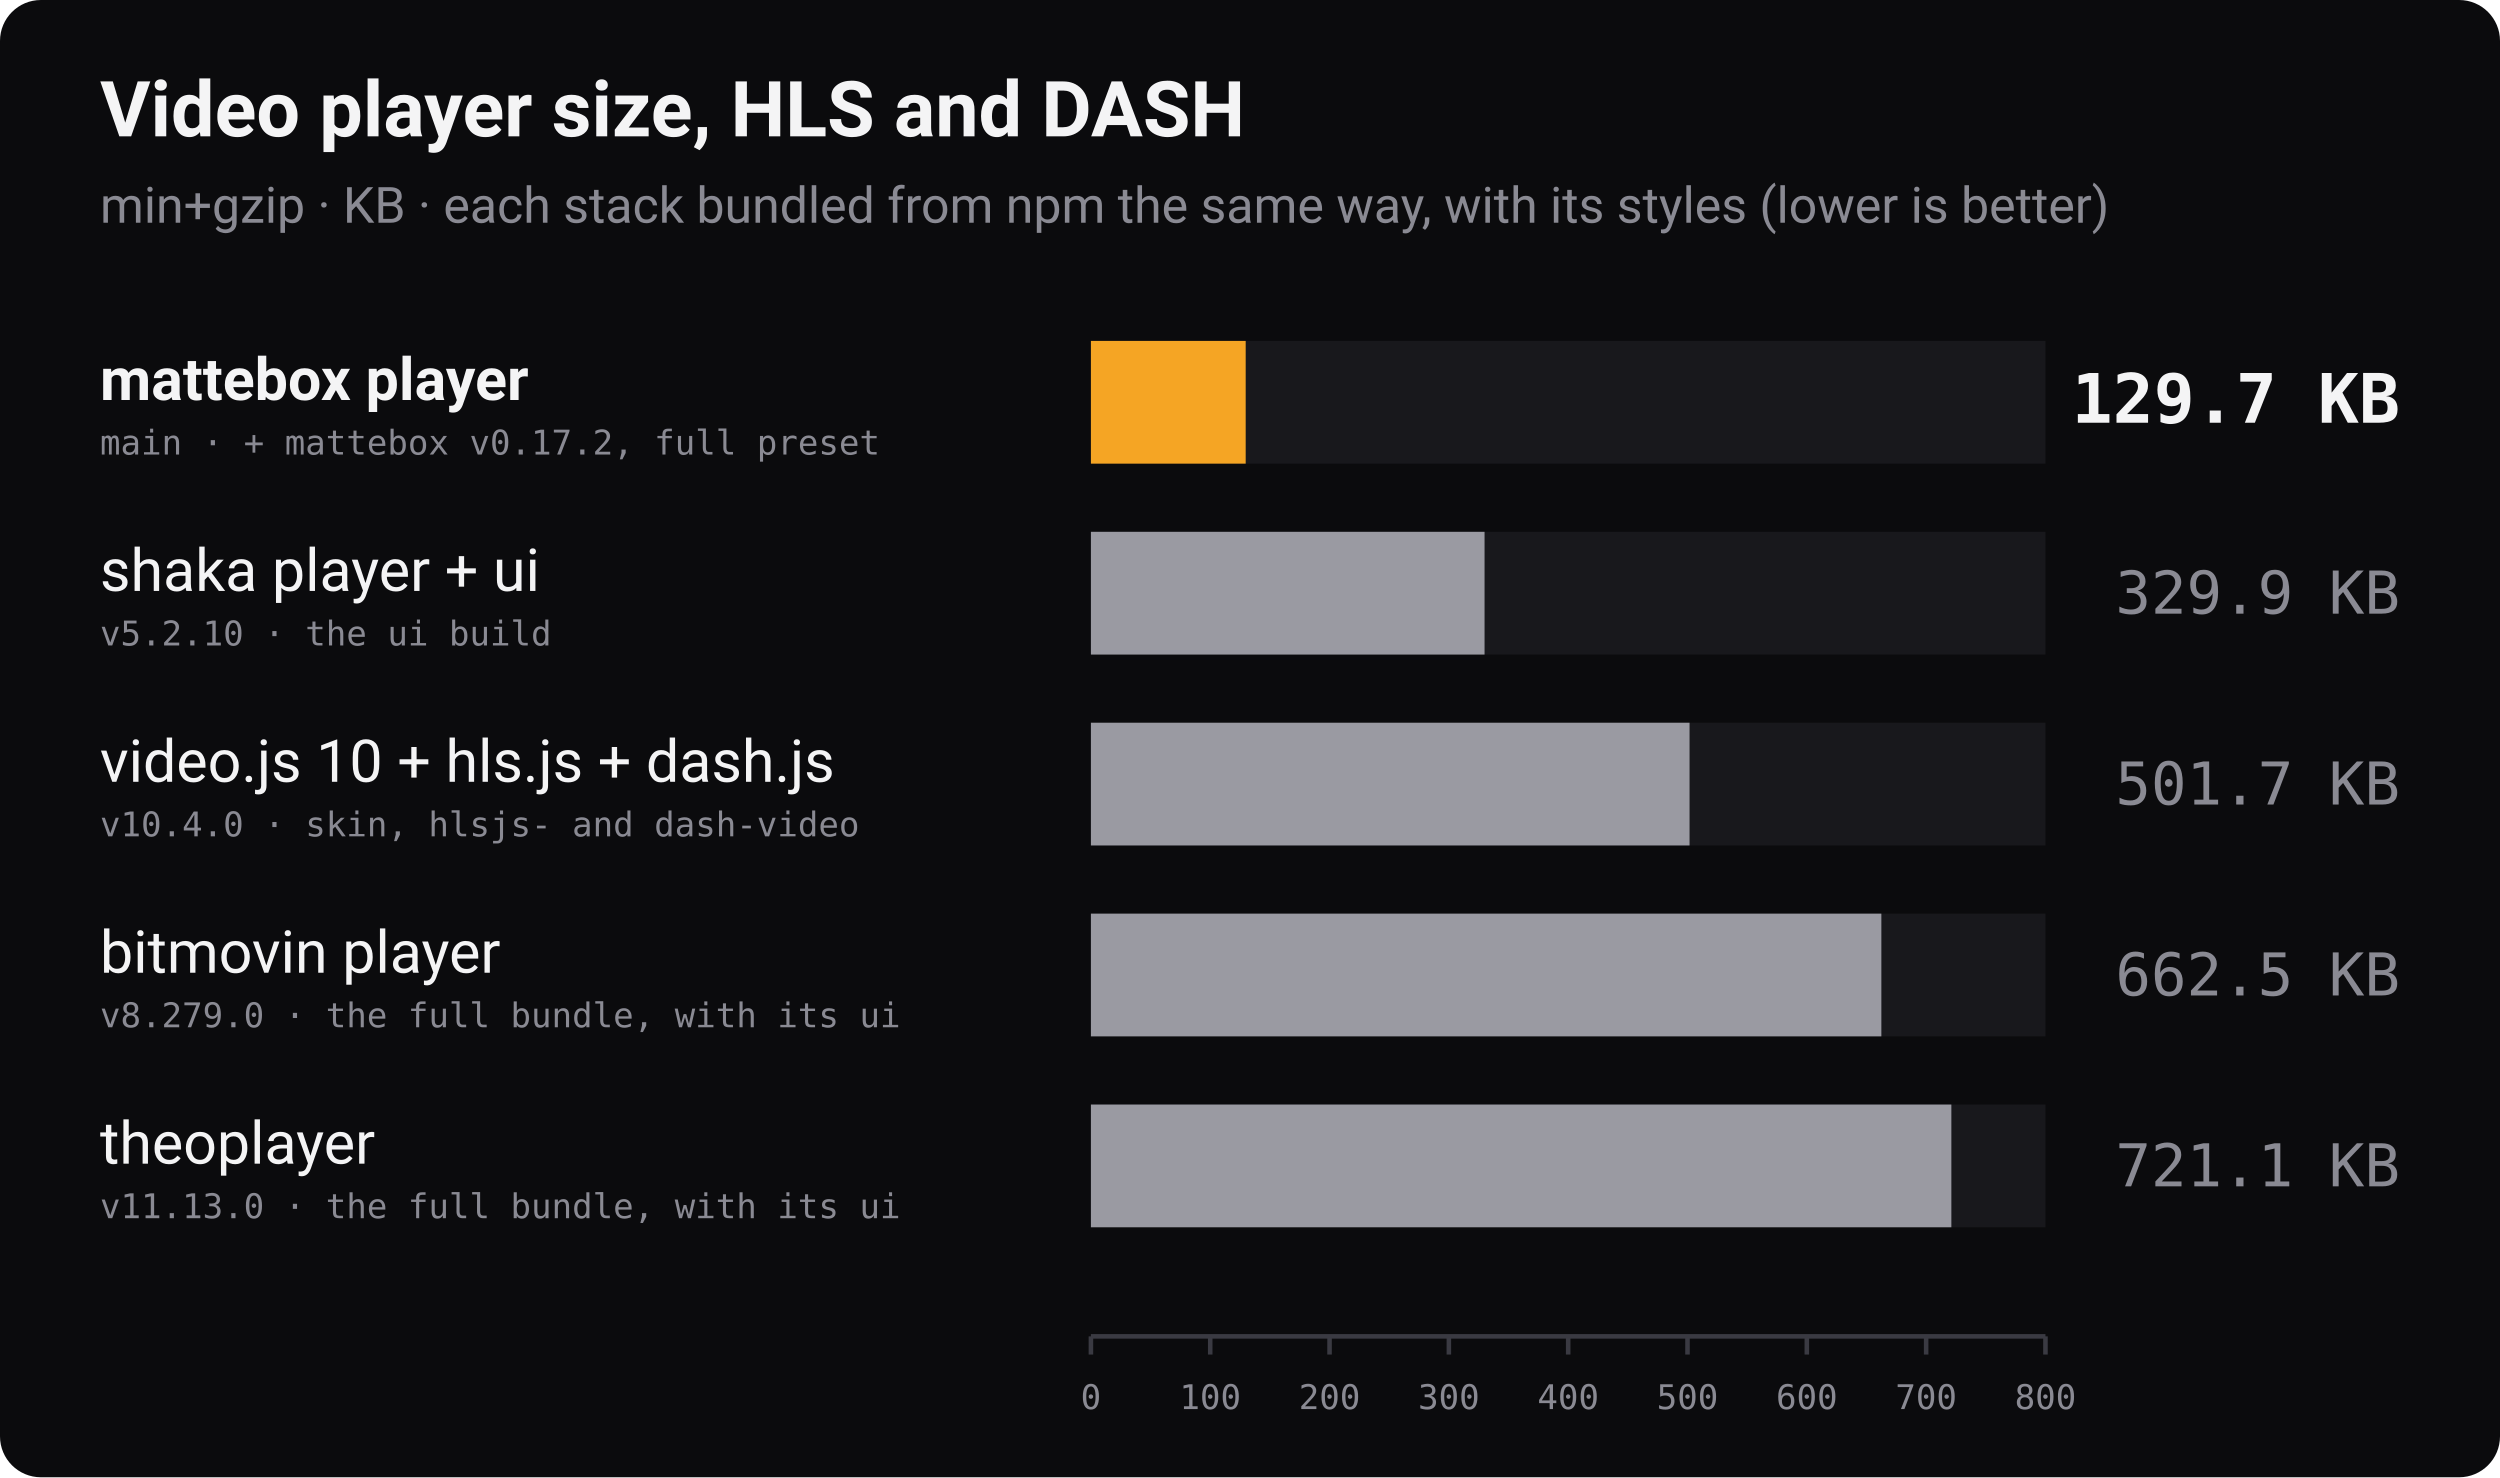
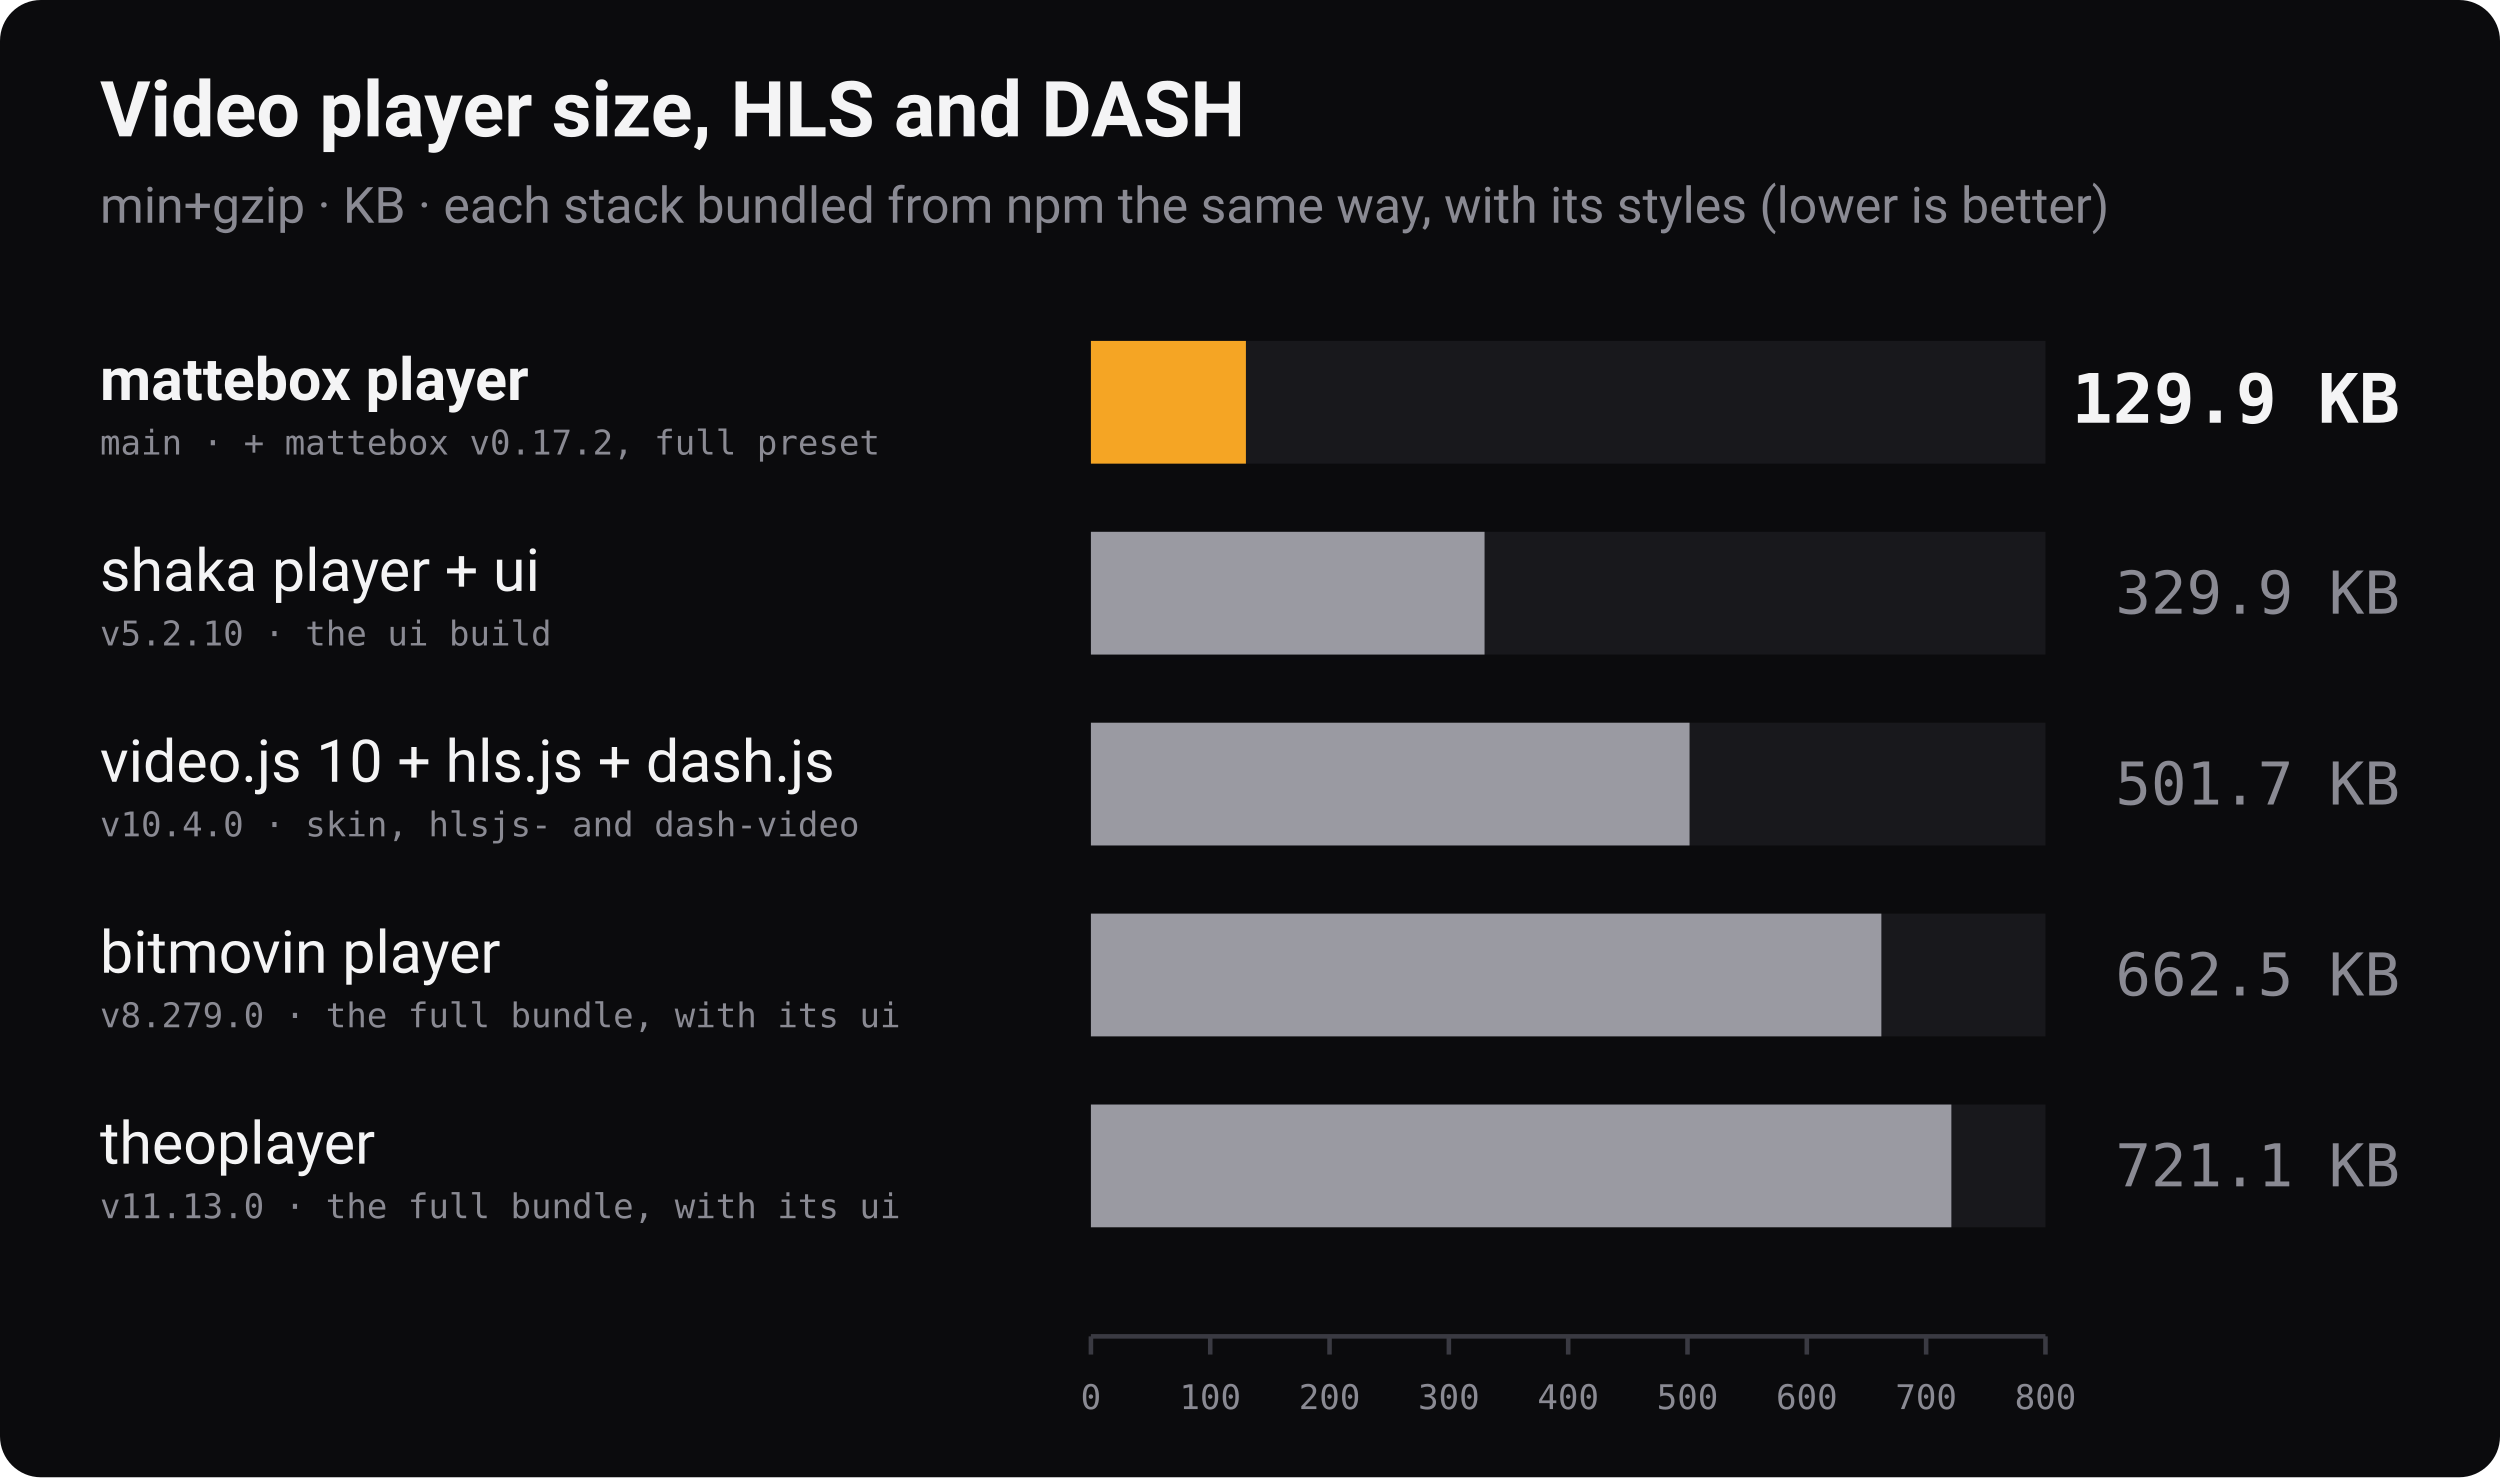
<svg xmlns="http://www.w3.org/2000/svg" width="1100" height="650" viewBox="0 0 1100 650" role="img" aria-label="Bundle size of video players with HLS and DASH playback, min+gzip, lower is better">
  <rect width="1100" height="650" rx="18" fill="#0b0b0d" />
  <text x="44" y="60" font-family="-apple-system, 'Segoe UI', Roboto, Helvetica, Arial, sans-serif" font-size="34" font-weight="700" fill="#f4f4f5">Video player size, HLS and DASH</text>
  <text x="44" y="98" font-family="-apple-system, 'Segoe UI', Roboto, Helvetica, Arial, sans-serif" font-size="22" fill="#8a8a93">min+gzip · KB · each stack bundled from npm the same way, with its styles (lower is better)</text>
  <text x="44" y="176" font-family="-apple-system, 'Segoe UI', Roboto, Helvetica, Arial, sans-serif" font-size="26" font-weight="700" fill="#f4f4f5">mattebox player</text>
  <text x="44" y="200" font-family="ui-monospace, 'SF Mono', Menlo, Consolas, monospace" font-size="15" fill="#8a8a93">main · + mattebox v0.17.2, full preset</text>
  <rect x="480" y="150" width="420" height="54" fill="#18181c" />
-   <rect x="480" y="150" width="68.1" height="54" fill="#f5a524" />
-   <text x="1056" y="186" text-anchor="end" font-family="ui-monospace, 'SF Mono', Menlo, Consolas, monospace" font-size="30" font-weight="700" fill="#f4f4f5">129.7 KB</text>
+   <rect x="480" y="150" width="68.2" height="54" fill="#f5a524" />
+   <text x="1056" y="186" text-anchor="end" font-family="ui-monospace, 'SF Mono', Menlo, Consolas, monospace" font-size="30" font-weight="700" fill="#f4f4f5">129.9 KB</text>
  <text x="44" y="260" font-family="-apple-system, 'Segoe UI', Roboto, Helvetica, Arial, sans-serif" font-size="26" font-weight="400" fill="#f4f4f5">shaka player + ui</text>
  <text x="44" y="284" font-family="ui-monospace, 'SF Mono', Menlo, Consolas, monospace" font-size="15" fill="#8a8a93">v5.2.10 · the ui build</text>
  <rect x="480" y="234" width="420" height="54" fill="#18181c" />
  <rect x="480" y="234" width="173.2" height="54" fill="#9a9aa2" />
  <text x="1056" y="270" text-anchor="end" font-family="ui-monospace, 'SF Mono', Menlo, Consolas, monospace" font-size="26" font-weight="400" fill="#8a8a93">329.9 KB</text>
  <text x="44" y="344" font-family="-apple-system, 'Segoe UI', Roboto, Helvetica, Arial, sans-serif" font-size="26" font-weight="400" fill="#f4f4f5">video.js 10 + hls.js + dash.js</text>
  <text x="44" y="368" font-family="ui-monospace, 'SF Mono', Menlo, Consolas, monospace" font-size="15" fill="#8a8a93">v10.4.0 · skin, hlsjs- and dash-video</text>
  <rect x="480" y="318" width="420" height="54" fill="#18181c" />
  <rect x="480" y="318" width="263.4" height="54" fill="#9a9aa2" />
  <text x="1056" y="354" text-anchor="end" font-family="ui-monospace, 'SF Mono', Menlo, Consolas, monospace" font-size="26" font-weight="400" fill="#8a8a93">501.7 KB</text>
  <text x="44" y="428" font-family="-apple-system, 'Segoe UI', Roboto, Helvetica, Arial, sans-serif" font-size="26" font-weight="400" fill="#f4f4f5">bitmovin player</text>
  <text x="44" y="452" font-family="ui-monospace, 'SF Mono', Menlo, Consolas, monospace" font-size="15" fill="#8a8a93">v8.279.0 · the full bundle, with its ui</text>
  <rect x="480" y="402" width="420" height="54" fill="#18181c" />
  <rect x="480" y="402" width="347.8" height="54" fill="#9a9aa2" />
  <text x="1056" y="438" text-anchor="end" font-family="ui-monospace, 'SF Mono', Menlo, Consolas, monospace" font-size="26" font-weight="400" fill="#8a8a93">662.5 KB</text>
  <text x="44" y="512" font-family="-apple-system, 'Segoe UI', Roboto, Helvetica, Arial, sans-serif" font-size="26" font-weight="400" fill="#f4f4f5">theoplayer</text>
  <text x="44" y="536" font-family="ui-monospace, 'SF Mono', Menlo, Consolas, monospace" font-size="15" fill="#8a8a93">v11.13.0 · the full bundle, with its ui</text>
  <rect x="480" y="486" width="420" height="54" fill="#18181c" />
  <rect x="480" y="486" width="378.6" height="54" fill="#9a9aa2" />
  <text x="1056" y="522" text-anchor="end" font-family="ui-monospace, 'SF Mono', Menlo, Consolas, monospace" font-size="26" font-weight="400" fill="#8a8a93">721.1 KB</text>
  <line x1="480" y1="588" x2="900" y2="588" stroke="#3a3a42" stroke-width="2" />
  <line x1="480.0" y1="588" x2="480.0" y2="596" stroke="#3a3a42" stroke-width="2" />
  <text x="480.0" y="620" text-anchor="middle" font-family="ui-monospace, 'SF Mono', Menlo, Consolas, monospace" font-size="15" fill="#8a8a93">0</text>
  <line x1="532.5" y1="588" x2="532.5" y2="596" stroke="#3a3a42" stroke-width="2" />
  <text x="532.5" y="620" text-anchor="middle" font-family="ui-monospace, 'SF Mono', Menlo, Consolas, monospace" font-size="15" fill="#8a8a93">100</text>
  <line x1="585.0" y1="588" x2="585.0" y2="596" stroke="#3a3a42" stroke-width="2" />
  <text x="585.0" y="620" text-anchor="middle" font-family="ui-monospace, 'SF Mono', Menlo, Consolas, monospace" font-size="15" fill="#8a8a93">200</text>
  <line x1="637.5" y1="588" x2="637.5" y2="596" stroke="#3a3a42" stroke-width="2" />
  <text x="637.5" y="620" text-anchor="middle" font-family="ui-monospace, 'SF Mono', Menlo, Consolas, monospace" font-size="15" fill="#8a8a93">300</text>
  <line x1="690.0" y1="588" x2="690.0" y2="596" stroke="#3a3a42" stroke-width="2" />
  <text x="690.0" y="620" text-anchor="middle" font-family="ui-monospace, 'SF Mono', Menlo, Consolas, monospace" font-size="15" fill="#8a8a93">400</text>
  <line x1="742.5" y1="588" x2="742.5" y2="596" stroke="#3a3a42" stroke-width="2" />
  <text x="742.5" y="620" text-anchor="middle" font-family="ui-monospace, 'SF Mono', Menlo, Consolas, monospace" font-size="15" fill="#8a8a93">500</text>
  <line x1="795.0" y1="588" x2="795.0" y2="596" stroke="#3a3a42" stroke-width="2" />
  <text x="795.0" y="620" text-anchor="middle" font-family="ui-monospace, 'SF Mono', Menlo, Consolas, monospace" font-size="15" fill="#8a8a93">600</text>
  <line x1="847.5" y1="588" x2="847.5" y2="596" stroke="#3a3a42" stroke-width="2" />
  <text x="847.5" y="620" text-anchor="middle" font-family="ui-monospace, 'SF Mono', Menlo, Consolas, monospace" font-size="15" fill="#8a8a93">700</text>
  <line x1="900.0" y1="588" x2="900.0" y2="596" stroke="#3a3a42" stroke-width="2" />
  <text x="900.0" y="620" text-anchor="middle" font-family="ui-monospace, 'SF Mono', Menlo, Consolas, monospace" font-size="15" fill="#8a8a93">800</text>
</svg>
